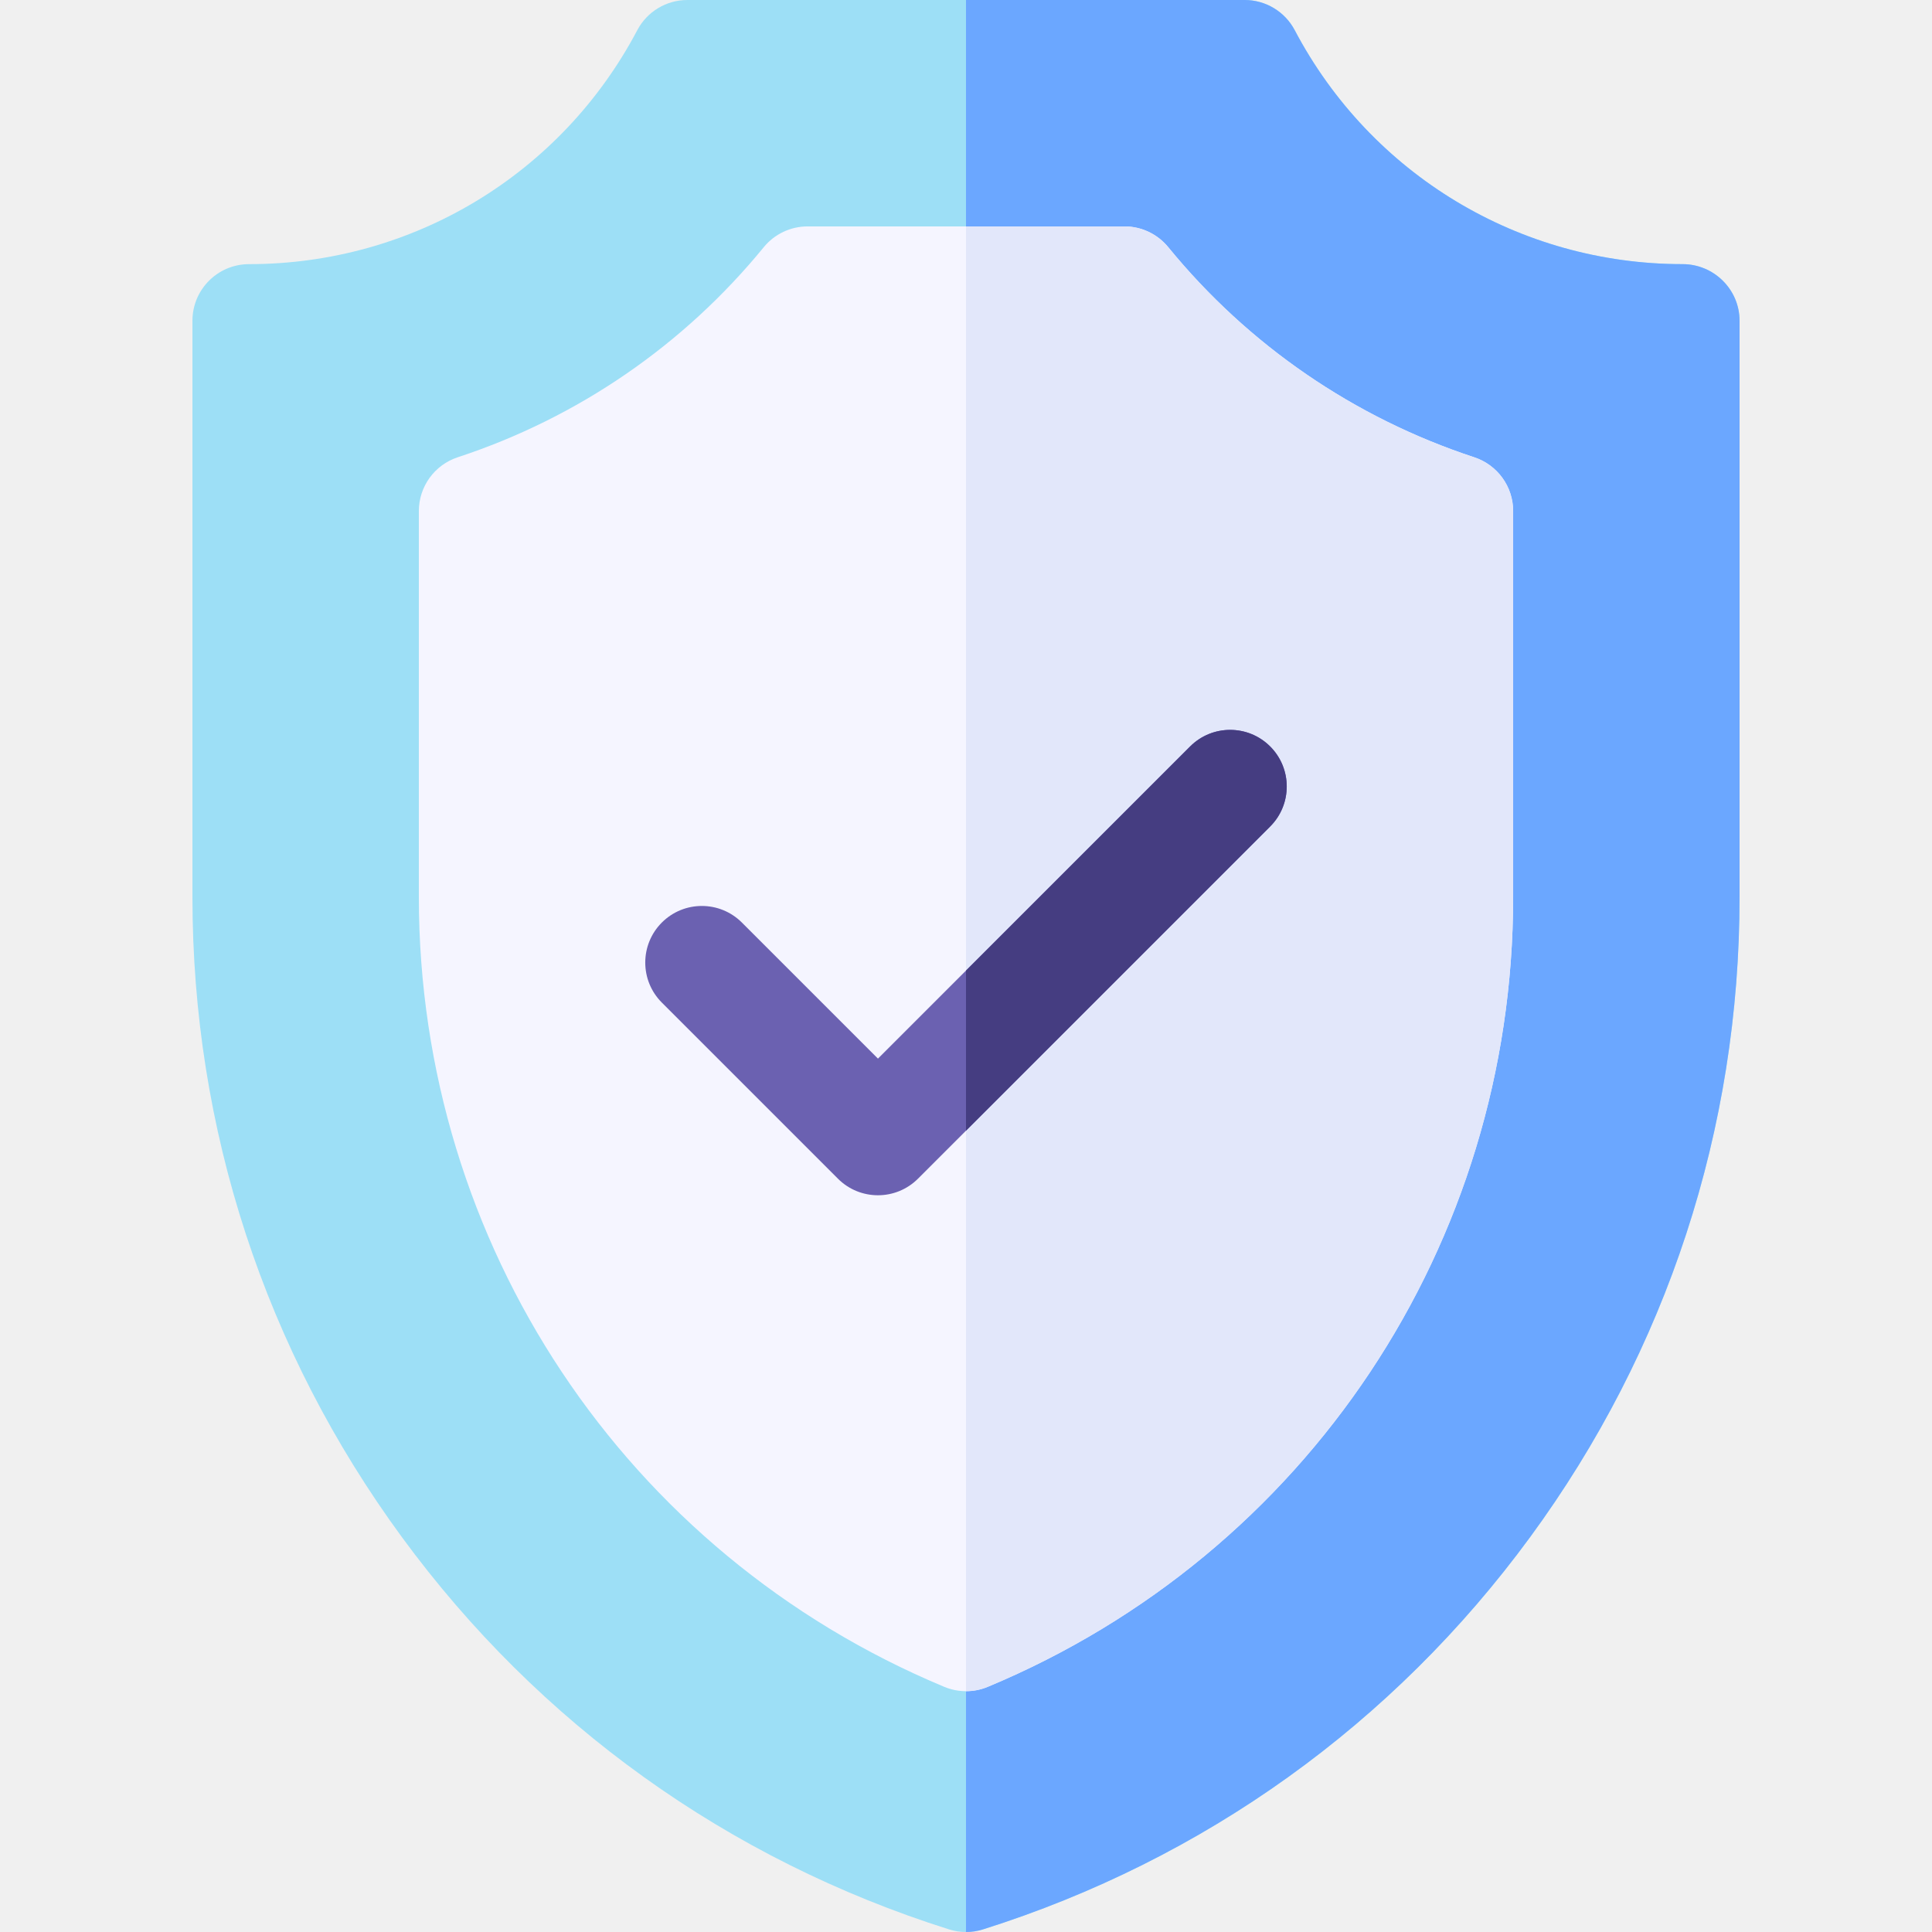
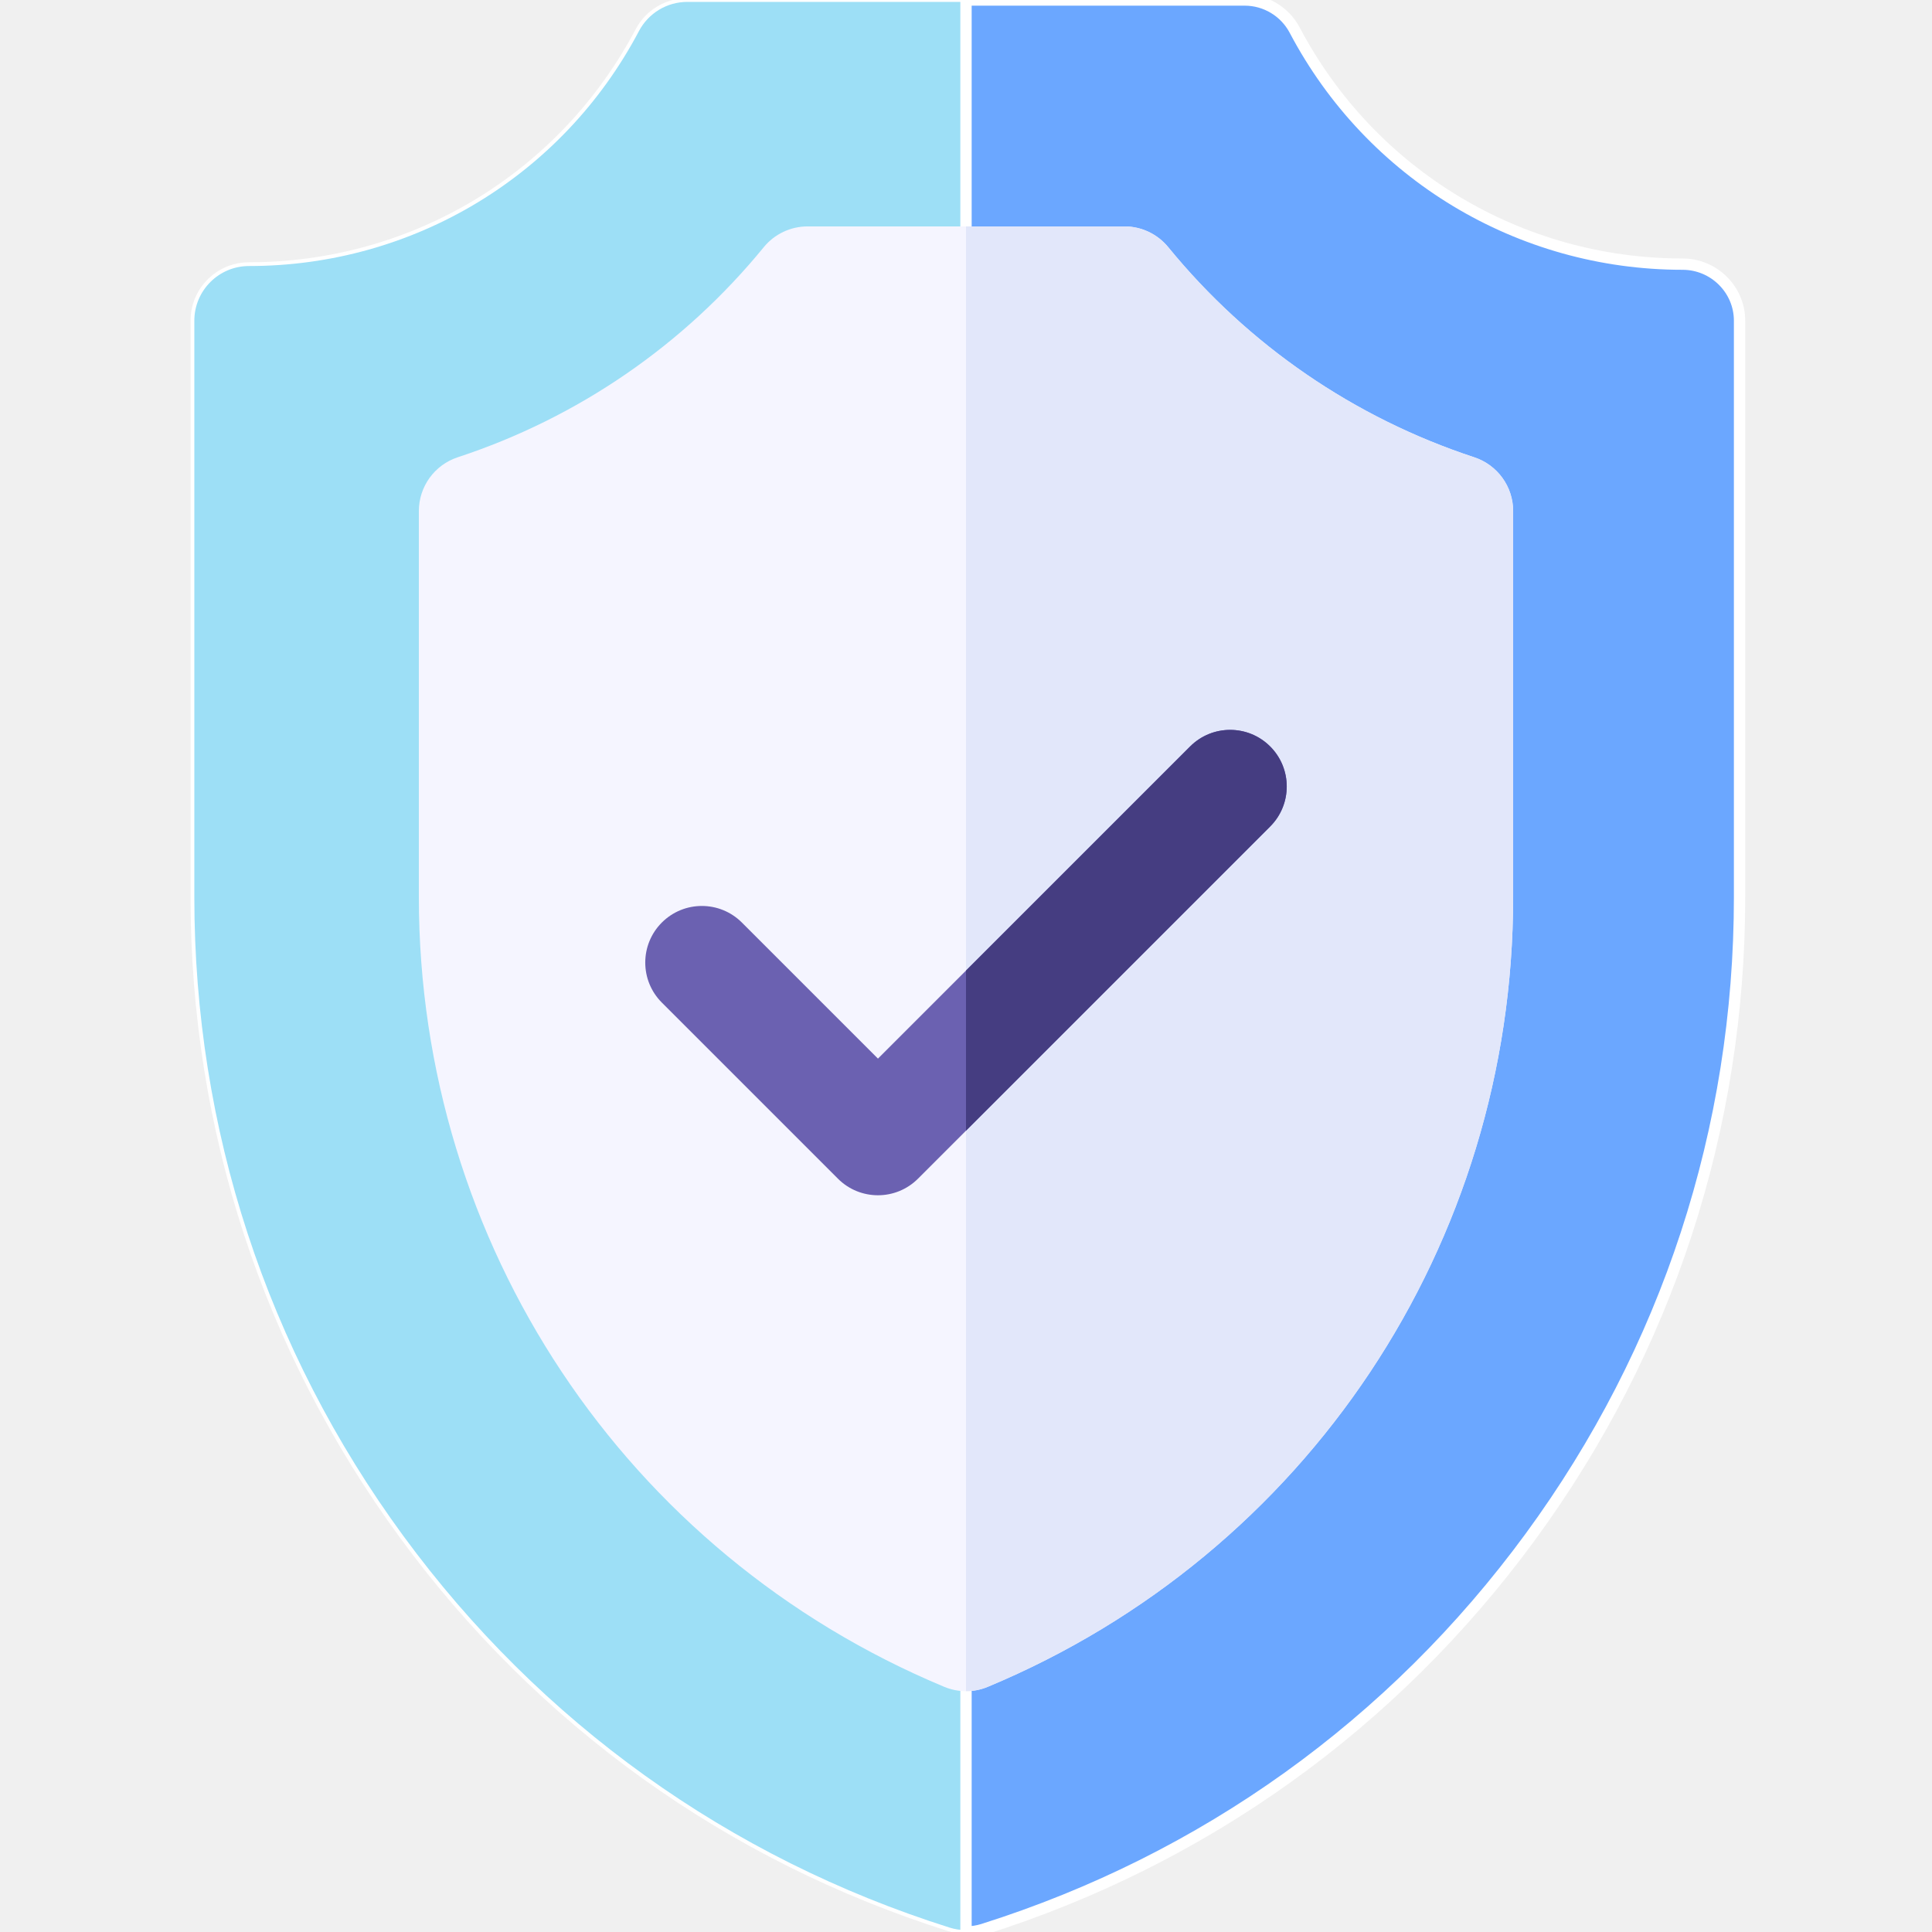
<svg xmlns="http://www.w3.org/2000/svg" id="Capa_1" enable-background="new 0 0 512 512" height="512" viewBox="0 0 512 512" width="512">
  <g>
    <g>
-       <path d="m256 512c-1.523 0-3.047-.232-4.517-.696-58.558-18.492-108.696-54.446-144.997-103.976-36.299-49.531-55.486-108.169-55.486-169.577v-152.751c0-8.284 6.716-15 15-15 43.325 0 82.715-23.756 102.886-61.998 2.595-4.921 7.703-8.002 13.267-8.002h147.693c5.564 0 10.672 3.08 13.268 8.002 20.171 38.242 59.561 61.998 102.796 61.998 8.284 0 15.09 6.716 15.09 15v152.751c0 61.408-19.187 120.046-55.486 169.576-36.301 49.53-86.439 85.484-144.997 103.976-1.47.465-2.994.697-4.517.697z" fill="#9ddff6" />
-       <path d="m445.91 70c-43.235 0-82.625-23.756-102.796-61.998-2.595-4.922-7.703-8.002-13.267-8.002h-73.847v512c1.523 0 3.047-.232 4.517-.696 58.558-18.492 108.696-54.446 144.997-103.976 36.299-49.531 55.486-108.169 55.486-169.577v-152.751c0-8.284-6.806-15-15.09-15z" fill="#6ba7ff" />
+       <path stroke="white" stroke-width="1" d="m256 512c-1.523 0-3.047-.232-4.517-.696-58.558-18.492-108.696-54.446-144.997-103.976-36.299-49.531-55.486-108.169-55.486-169.577v-152.751c0-8.284 6.716-15 15-15 43.325 0 82.715-23.756 102.886-61.998 2.595-4.921 7.703-8.002 13.267-8.002h147.693c5.564 0 10.672 3.08 13.268 8.002 20.171 38.242 59.561 61.998 102.796 61.998 8.284 0 15.09 6.716 15.09 15v152.751c0 61.408-19.187 120.046-55.486 169.576-36.301 49.53-86.439 85.484-144.997 103.976-1.47.465-2.994.697-4.517.697z" fill="#9ddff6" />
+       <path stroke="white" stroke-width="3" d="m445.91 70c-43.235 0-82.625-23.756-102.796-61.998-2.595-4.922-7.703-8.002-13.267-8.002h-73.847v512c1.523 0 3.047-.232 4.517-.696 58.558-18.492 108.696-54.446 144.997-103.976 36.299-49.531 55.486-108.169 55.486-169.577v-152.751c0-8.284-6.806-15-15.09-15z" fill="#6ba7ff" />
      <path d="m256 448.182c-1.963 0-3.926-.385-5.773-1.155-84.578-35.268-139.227-117.413-139.227-209.275v-102.327c0-6.479 4.16-12.226 10.315-14.25 31.838-10.467 59.878-29.716 81.088-55.667 2.849-3.486 7.112-5.508 11.614-5.508h83.965c4.502 0 8.767 2.022 11.615 5.508 21.209 25.955 49.249 45.207 81.088 55.677 6.155 2.024 10.314 7.771 10.314 14.25v102.317c0 91.862-54.649 174.007-139.227 209.274-1.846.77-3.809 1.156-5.772 1.156z" fill="#f5f5ff" />
      <path d="m390.686 121.185c-31.839-10.47-59.879-29.722-81.088-55.677-2.849-3.486-7.114-5.508-11.616-5.508h-41.982v388.182c1.963 0 3.926-.385 5.773-1.155 84.578-35.268 139.227-117.413 139.227-209.275v-102.317c0-6.479-4.159-12.226-10.314-14.25z" fill="#e2e7fa" />
    </g>
    <path d="m232.667 316.757c-3.839 0-7.678-1.464-10.606-4.394l-46.667-46.667c-5.858-5.857-5.858-15.355 0-21.213 5.857-5.858 15.355-5.858 21.213 0l36.061 36.06 82.727-82.726c5.857-5.858 15.355-5.858 21.213 0s5.858 15.355 0 21.213l-93.333 93.333c-2.93 2.93-6.769 4.394-10.608 4.394z" fill="#6b61b1" />
    <path d="m315.394 197.818-59.394 59.393v42.426l80.606-80.606c5.858-5.858 5.858-15.355 0-21.213-5.857-5.859-15.355-5.859-21.212 0z" fill="#453d81" />
  </g>
</svg>
